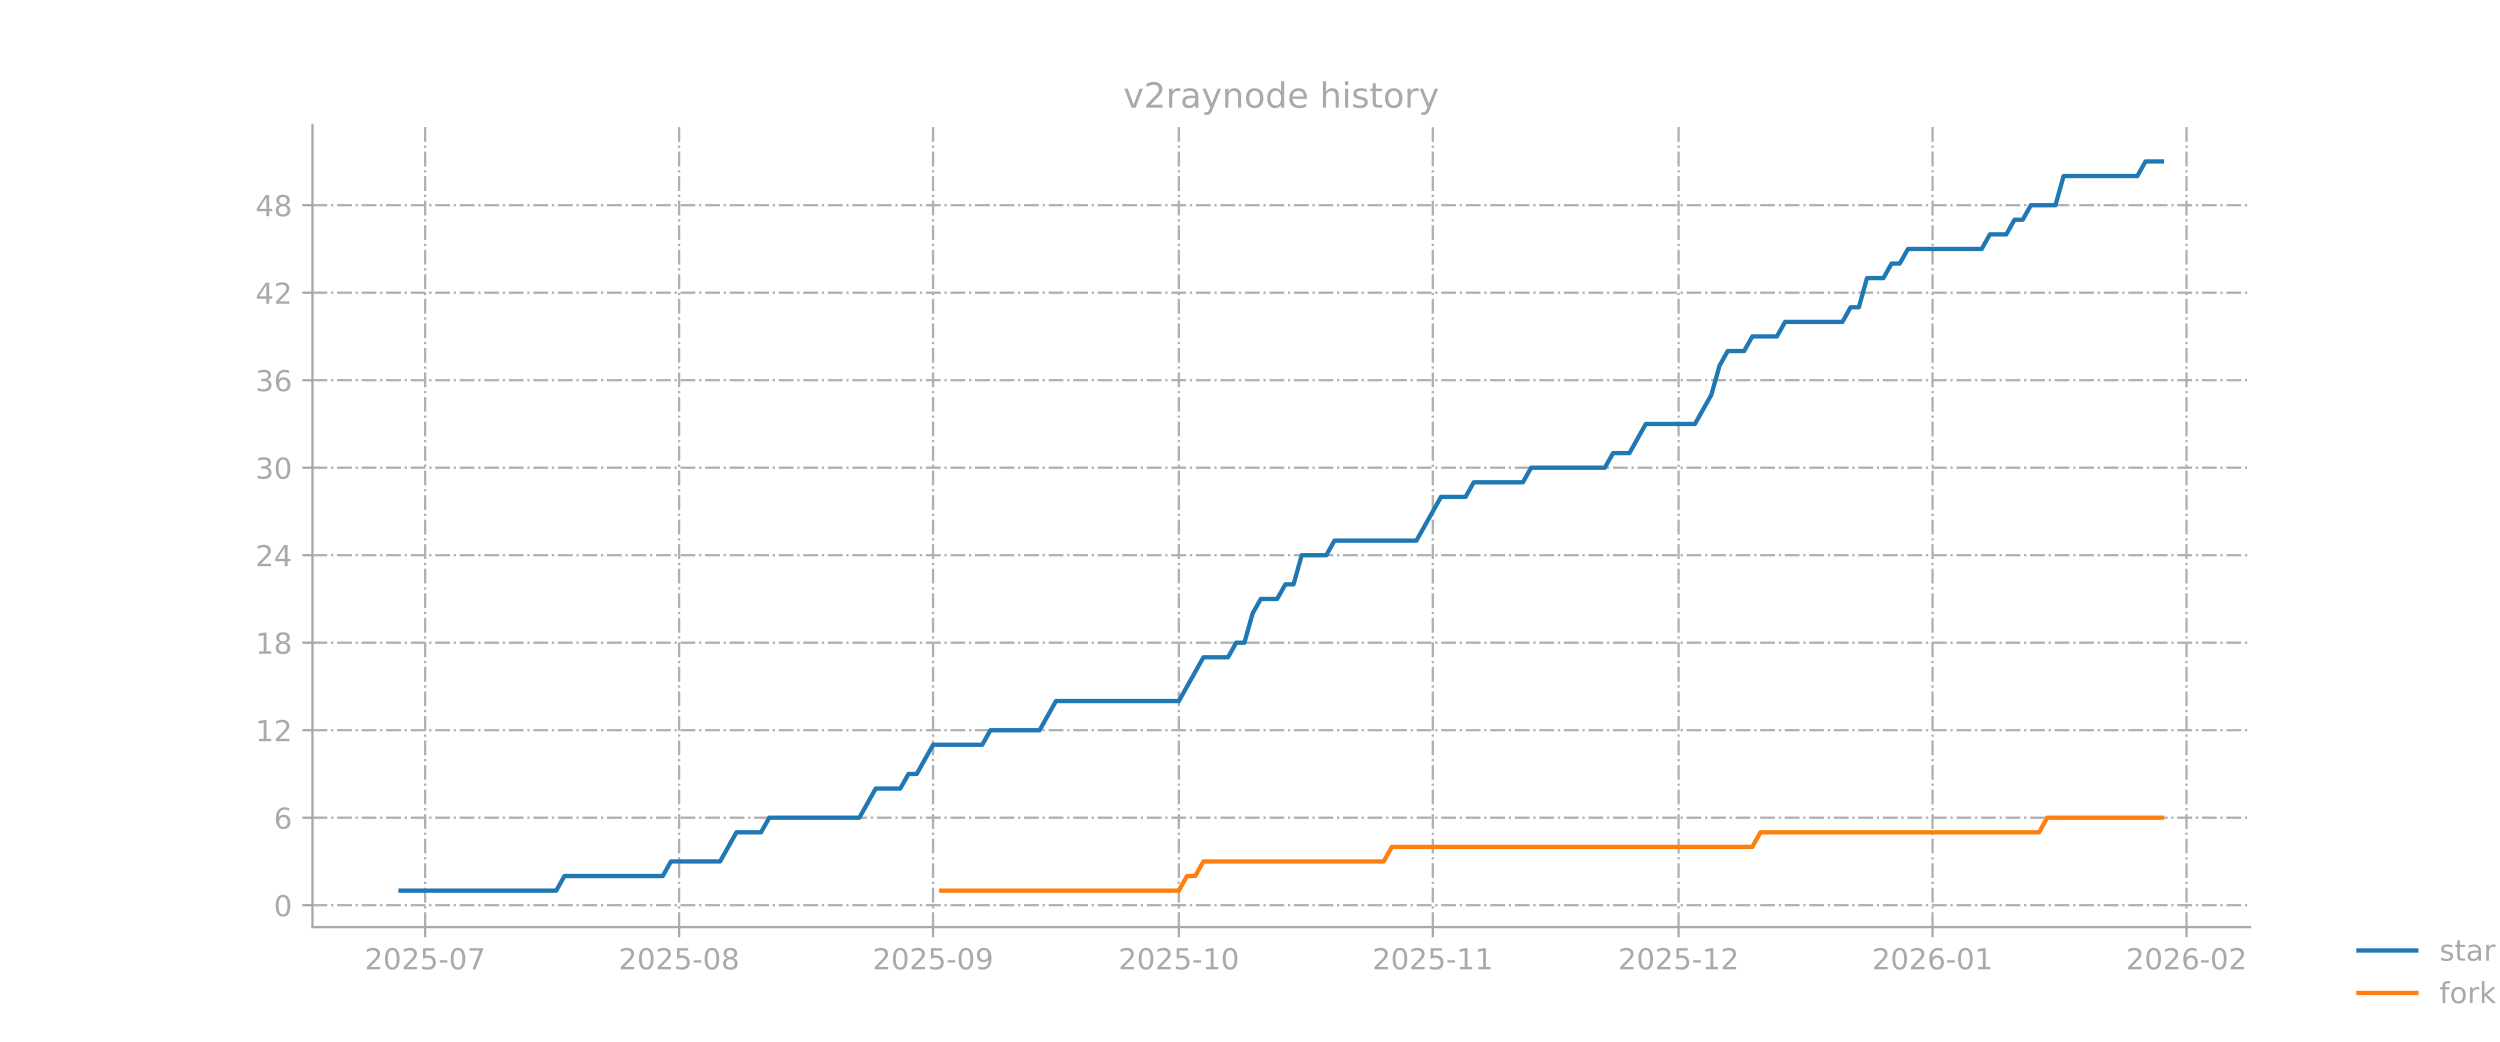
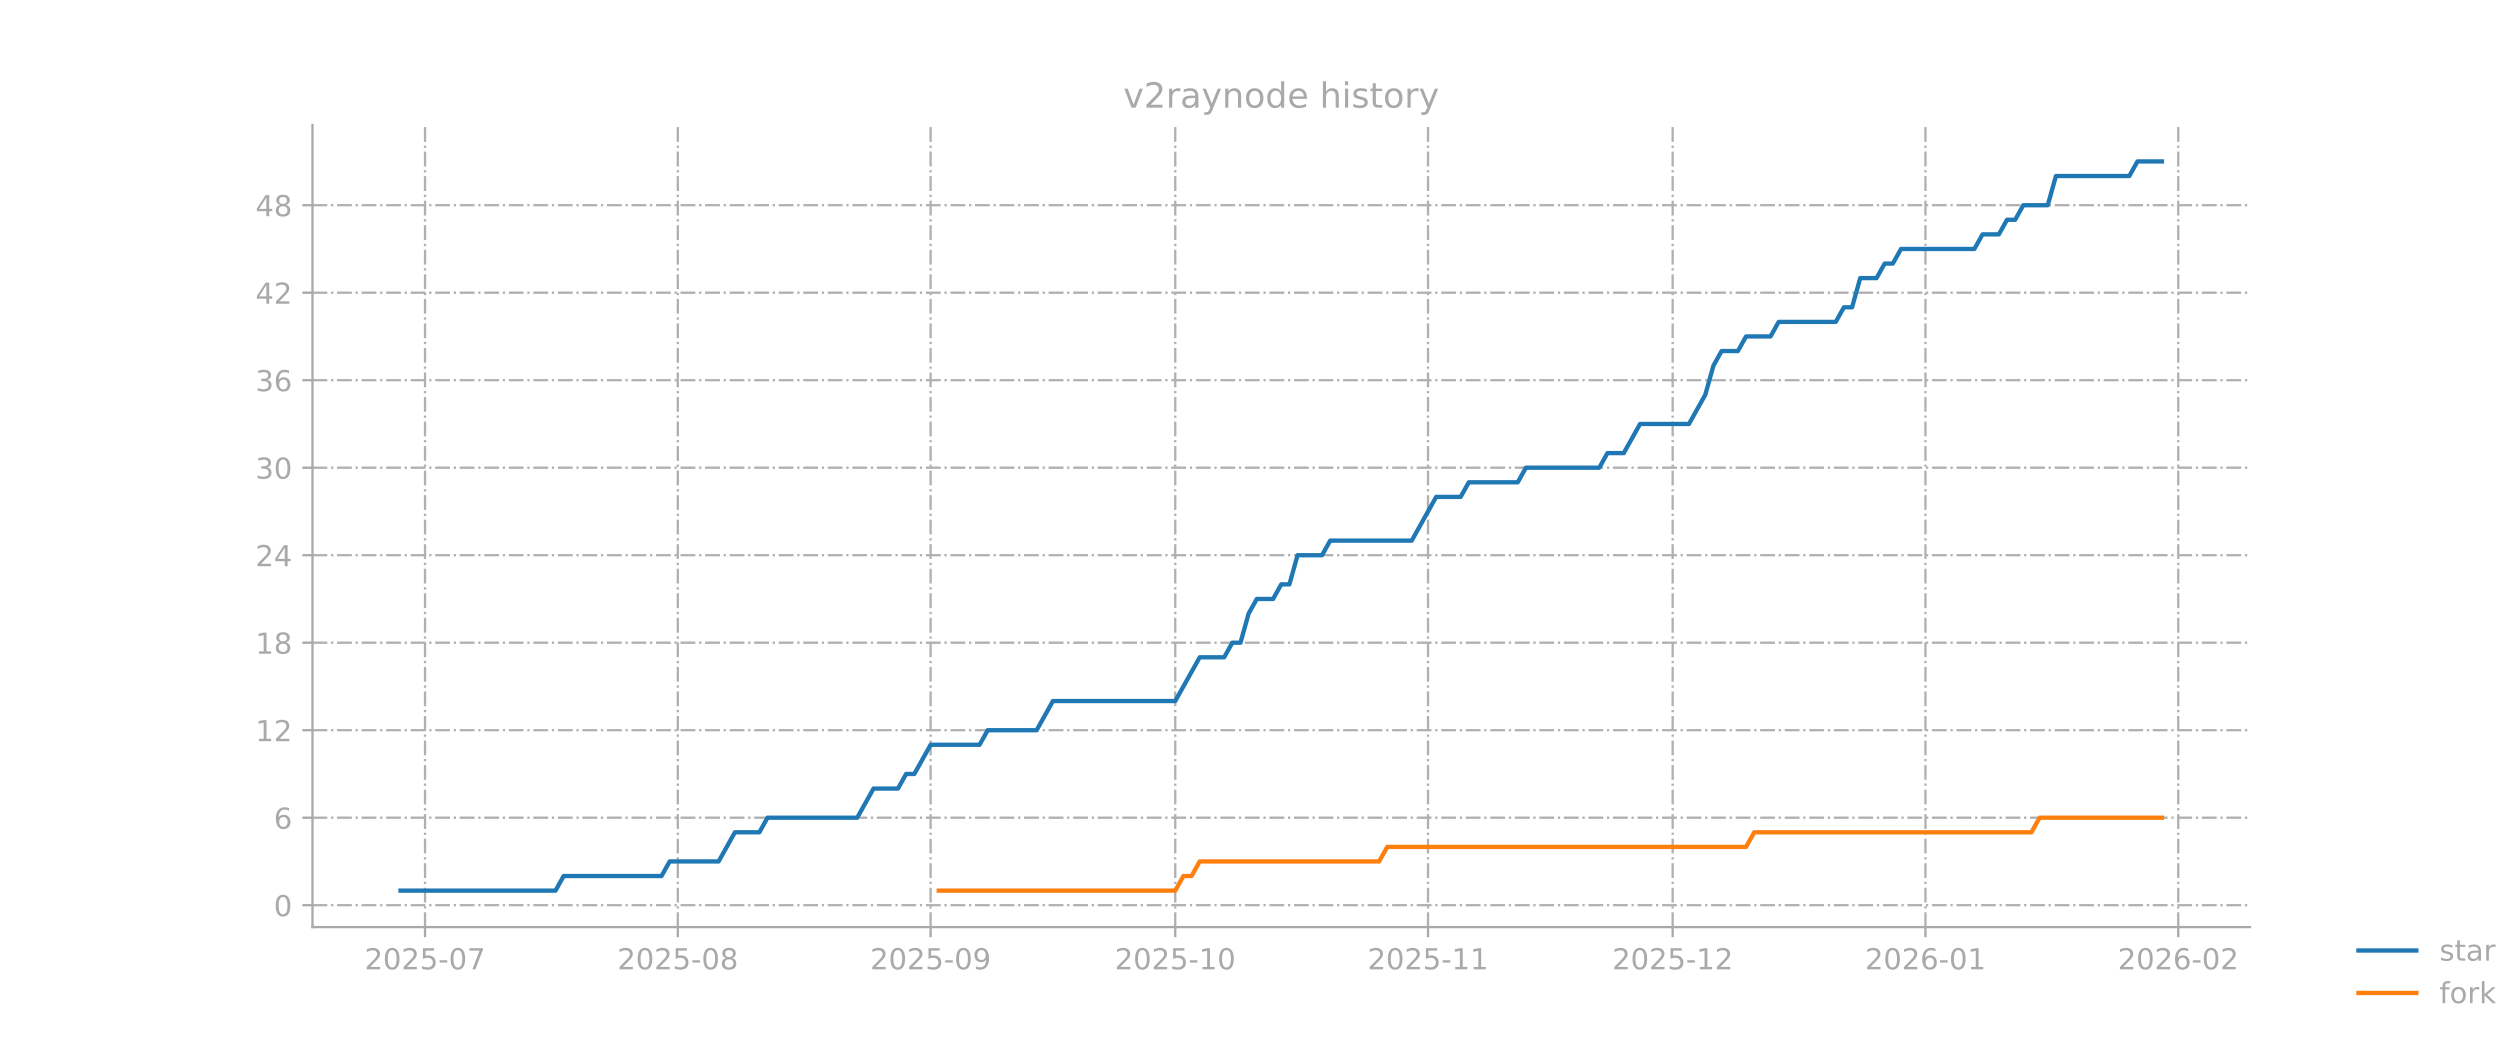
<svg xmlns="http://www.w3.org/2000/svg" xmlns:xlink="http://www.w3.org/1999/xlink" width="864pt" height="360pt" viewBox="0 0 864 360" version="1.1">
  <defs>
    <style type="text/css">*{stroke-linejoin: round; stroke-linecap: butt}</style>
  </defs>
  <g id="figure_1">
    <g id="patch_1">
      <path d="M 0 360  L 864 360  L 864 0  L 0 0  L 0 360  z " style="fill: none; opacity: 0" />
    </g>
    <g id="axes_1">
      <g id="patch_2">
        <path d="M 108 320.4  L 777.6 320.4  L 777.6 43.2  L 108 43.2  L 108 320.4  z " style="fill: none; opacity: 0" />
      </g>
      <g id="matplotlib.axis_1">
        <g id="xtick_1">
          <g id="line2d_1">
-             <path d="M 146.93 320.4  L 146.93 43.2  " clip-path="url(#p0fc9b30617)" style="fill: none; stroke-dasharray: 5.12,1.28,0.8,1.28; stroke-dashoffset: 0; stroke: #b0b0b0; stroke-width: 0.8" />
+             <path d="M 146.891 320.4  L 146.891 43.2  " clip-path="url(#pc5d7c96b3d)" style="fill: none; stroke-dasharray: 5.12,1.28,0.8,1.28; stroke-dashoffset: 0; stroke: #b0b0b0; stroke-width: 0.8" />
          </g>
          <g id="line2d_2">
            <defs>
-               <path id="m9263e0c909" d="M 0 0  L 0 3.5  " style="stroke: #a9a9a9; stroke-width: 0.8" />
+               <path id="m9806571675" d="M 0 0  L 0 3.5  " style="stroke: #a9a9a9; stroke-width: 0.8" />
            </defs>
            <g>
-               <use xlink:href="#m9263e0c909" x="146.93" y="320.4" style="fill: #a9a9a9; stroke: #a9a9a9; stroke-width: 0.8" />
+               <use xlink:href="#m9806571675" x="146.891" y="320.4" style="fill: #a9a9a9; stroke: #a9a9a9; stroke-width: 0.8" />
            </g>
          </g>
          <g id="text_1">
-             <g style="fill: #a9a9a9" transform="translate(126.0388 334.9984) scale(0.1 -0.1)">
+             <g style="fill: #a9a9a9" transform="translate(125.9995 334.9984) scale(0.1 -0.1)">
              <defs>
                <path id="DejaVuSans-32" d="M 1228 531  L 3431 531  L 3431 0  L 469 0  L 469 531  Q 828 903 1448 1529  Q 2069 2156 2228 2338  Q 2531 2678 2651 2914  Q 2772 3150 2772 3378  Q 2772 3750 2511 3984  Q 2250 4219 1831 4219  Q 1534 4219 1204 4116  Q 875 4013 500 3803  L 500 4441  Q 881 4594 1212 4672  Q 1544 4750 1819 4750  Q 2544 4750 2975 4387  Q 3406 4025 3406 3419  Q 3406 3131 3298 2873  Q 3191 2616 2906 2266  Q 2828 2175 2409 1742  Q 1991 1309 1228 531  z " transform="scale(0.015625)" />
                <path id="DejaVuSans-30" d="M 2034 4250  Q 1547 4250 1301 3770  Q 1056 3291 1056 2328  Q 1056 1369 1301 889  Q 1547 409 2034 409  Q 2525 409 2770 889  Q 3016 1369 3016 2328  Q 3016 3291 2770 3770  Q 2525 4250 2034 4250  z M 2034 4750  Q 2819 4750 3233 4129  Q 3647 3509 3647 2328  Q 3647 1150 3233 529  Q 2819 -91 2034 -91  Q 1250 -91 836 529  Q 422 1150 422 2328  Q 422 3509 836 4129  Q 1250 4750 2034 4750  z " transform="scale(0.015625)" />
                <path id="DejaVuSans-35" d="M 691 4666  L 3169 4666  L 3169 4134  L 1269 4134  L 1269 2991  Q 1406 3038 1543 3061  Q 1681 3084 1819 3084  Q 2600 3084 3056 2656  Q 3513 2228 3513 1497  Q 3513 744 3044 326  Q 2575 -91 1722 -91  Q 1428 -91 1123 -41  Q 819 9 494 109  L 494 744  Q 775 591 1075 516  Q 1375 441 1709 441  Q 2250 441 2565 725  Q 2881 1009 2881 1497  Q 2881 1984 2565 2268  Q 2250 2553 1709 2553  Q 1456 2553 1204 2497  Q 953 2441 691 2322  L 691 4666  z " transform="scale(0.015625)" />
                <path id="DejaVuSans-2d" d="M 313 2009  L 1997 2009  L 1997 1497  L 313 1497  L 313 2009  z " transform="scale(0.015625)" />
                <path id="DejaVuSans-37" d="M 525 4666  L 3525 4666  L 3525 4397  L 1831 0  L 1172 0  L 2766 4134  L 525 4134  L 525 4666  z " transform="scale(0.015625)" />
              </defs>
              <use xlink:href="#DejaVuSans-32" />
              <use xlink:href="#DejaVuSans-30" transform="translate(63.62305 0)" />
              <use xlink:href="#DejaVuSans-32" transform="translate(127.2461 0)" />
              <use xlink:href="#DejaVuSans-35" transform="translate(190.8691 0)" />
              <use xlink:href="#DejaVuSans-2d" transform="translate(254.4922 0)" />
              <use xlink:href="#DejaVuSans-30" transform="translate(290.5762 0)" />
              <use xlink:href="#DejaVuSans-37" transform="translate(354.1992 0)" />
            </g>
          </g>
        </g>
        <g id="xtick_2">
          <g id="line2d_3">
-             <path d="M 234.7 320.4  L 234.7 43.2  " clip-path="url(#p0fc9b30617)" style="fill: none; stroke-dasharray: 5.12,1.28,0.8,1.28; stroke-dashoffset: 0; stroke: #b0b0b0; stroke-width: 0.8" />
+             <path d="M 234.255 320.4  L 234.255 43.2  " clip-path="url(#pc5d7c96b3d)" style="fill: none; stroke-dasharray: 5.12,1.28,0.8,1.28; stroke-dashoffset: 0; stroke: #b0b0b0; stroke-width: 0.8" />
          </g>
          <g id="line2d_4">
            <g>
-               <use xlink:href="#m9263e0c909" x="234.7" y="320.4" style="fill: #a9a9a9; stroke: #a9a9a9; stroke-width: 0.8" />
+               <use xlink:href="#m9806571675" x="234.255" y="320.4" style="fill: #a9a9a9; stroke: #a9a9a9; stroke-width: 0.8" />
            </g>
          </g>
          <g id="text_2">
-             <g style="fill: #a9a9a9" transform="translate(213.8088 334.9984) scale(0.1 -0.1)">
+             <g style="fill: #a9a9a9" transform="translate(213.3631 334.9984) scale(0.1 -0.1)">
              <defs>
                <path id="DejaVuSans-38" d="M 2034 2216  Q 1584 2216 1326 1975  Q 1069 1734 1069 1313  Q 1069 891 1326 650  Q 1584 409 2034 409  Q 2484 409 2743 651  Q 3003 894 3003 1313  Q 3003 1734 2745 1975  Q 2488 2216 2034 2216  z M 1403 2484  Q 997 2584 770 2862  Q 544 3141 544 3541  Q 544 4100 942 4425  Q 1341 4750 2034 4750  Q 2731 4750 3128 4425  Q 3525 4100 3525 3541  Q 3525 3141 3298 2862  Q 3072 2584 2669 2484  Q 3125 2378 3379 2068  Q 3634 1759 3634 1313  Q 3634 634 3220 271  Q 2806 -91 2034 -91  Q 1263 -91 848 271  Q 434 634 434 1313  Q 434 1759 690 2068  Q 947 2378 1403 2484  z M 1172 3481  Q 1172 3119 1398 2916  Q 1625 2713 2034 2713  Q 2441 2713 2670 2916  Q 2900 3119 2900 3481  Q 2900 3844 2670 4047  Q 2441 4250 2034 4250  Q 1625 4250 1398 4047  Q 1172 3844 1172 3481  z " transform="scale(0.015625)" />
              </defs>
              <use xlink:href="#DejaVuSans-32" />
              <use xlink:href="#DejaVuSans-30" transform="translate(63.62305 0)" />
              <use xlink:href="#DejaVuSans-32" transform="translate(127.2461 0)" />
              <use xlink:href="#DejaVuSans-35" transform="translate(190.8691 0)" />
              <use xlink:href="#DejaVuSans-2d" transform="translate(254.4922 0)" />
              <use xlink:href="#DejaVuSans-30" transform="translate(290.5762 0)" />
              <use xlink:href="#DejaVuSans-38" transform="translate(354.1992 0)" />
            </g>
          </g>
        </g>
        <g id="xtick_3">
          <g id="line2d_5">
-             <path d="M 322.47 320.4  L 322.47 43.2  " clip-path="url(#p0fc9b30617)" style="fill: none; stroke-dasharray: 5.12,1.28,0.8,1.28; stroke-dashoffset: 0; stroke: #b0b0b0; stroke-width: 0.8" />
+             <path d="M 321.618 320.4  L 321.618 43.2  " clip-path="url(#pc5d7c96b3d)" style="fill: none; stroke-dasharray: 5.12,1.28,0.8,1.28; stroke-dashoffset: 0; stroke: #b0b0b0; stroke-width: 0.8" />
          </g>
          <g id="line2d_6">
            <g>
-               <use xlink:href="#m9263e0c909" x="322.47" y="320.4" style="fill: #a9a9a9; stroke: #a9a9a9; stroke-width: 0.8" />
+               <use xlink:href="#m9806571675" x="321.618" y="320.4" style="fill: #a9a9a9; stroke: #a9a9a9; stroke-width: 0.8" />
            </g>
          </g>
          <g id="text_3">
-             <g style="fill: #a9a9a9" transform="translate(301.5788 334.9984) scale(0.1 -0.1)">
+             <g style="fill: #a9a9a9" transform="translate(300.7268 334.9984) scale(0.1 -0.1)">
              <defs>
                <path id="DejaVuSans-39" d="M 703 97  L 703 672  Q 941 559 1184 500  Q 1428 441 1663 441  Q 2288 441 2617 861  Q 2947 1281 2994 2138  Q 2813 1869 2534 1725  Q 2256 1581 1919 1581  Q 1219 1581 811 2004  Q 403 2428 403 3163  Q 403 3881 828 4315  Q 1253 4750 1959 4750  Q 2769 4750 3195 4129  Q 3622 3509 3622 2328  Q 3622 1225 3098 567  Q 2575 -91 1691 -91  Q 1453 -91 1209 -44  Q 966 3 703 97  z M 1959 2075  Q 2384 2075 2632 2365  Q 2881 2656 2881 3163  Q 2881 3666 2632 3958  Q 2384 4250 1959 4250  Q 1534 4250 1286 3958  Q 1038 3666 1038 3163  Q 1038 2656 1286 2365  Q 1534 2075 1959 2075  z " transform="scale(0.015625)" />
              </defs>
              <use xlink:href="#DejaVuSans-32" />
              <use xlink:href="#DejaVuSans-30" transform="translate(63.62305 0)" />
              <use xlink:href="#DejaVuSans-32" transform="translate(127.2461 0)" />
              <use xlink:href="#DejaVuSans-35" transform="translate(190.8691 0)" />
              <use xlink:href="#DejaVuSans-2d" transform="translate(254.4922 0)" />
              <use xlink:href="#DejaVuSans-30" transform="translate(290.5762 0)" />
              <use xlink:href="#DejaVuSans-39" transform="translate(354.1992 0)" />
            </g>
          </g>
        </g>
        <g id="xtick_4">
          <g id="line2d_7">
-             <path d="M 407.409 320.4  L 407.409 43.2  " clip-path="url(#p0fc9b30617)" style="fill: none; stroke-dasharray: 5.12,1.28,0.8,1.28; stroke-dashoffset: 0; stroke: #b0b0b0; stroke-width: 0.8" />
+             <path d="M 406.164 320.4  L 406.164 43.2  " clip-path="url(#pc5d7c96b3d)" style="fill: none; stroke-dasharray: 5.12,1.28,0.8,1.28; stroke-dashoffset: 0; stroke: #b0b0b0; stroke-width: 0.8" />
          </g>
          <g id="line2d_8">
            <g>
-               <use xlink:href="#m9263e0c909" x="407.409" y="320.4" style="fill: #a9a9a9; stroke: #a9a9a9; stroke-width: 0.8" />
+               <use xlink:href="#m9806571675" x="406.164" y="320.4" style="fill: #a9a9a9; stroke: #a9a9a9; stroke-width: 0.8" />
            </g>
          </g>
          <g id="text_4">
-             <g style="fill: #a9a9a9" transform="translate(386.5175 334.9984) scale(0.1 -0.1)">
+             <g style="fill: #a9a9a9" transform="translate(385.2722 334.9984) scale(0.1 -0.1)">
              <defs>
                <path id="DejaVuSans-31" d="M 794 531  L 1825 531  L 1825 4091  L 703 3866  L 703 4441  L 1819 4666  L 2450 4666  L 2450 531  L 3481 531  L 3481 0  L 794 0  L 794 531  z " transform="scale(0.015625)" />
              </defs>
              <use xlink:href="#DejaVuSans-32" />
              <use xlink:href="#DejaVuSans-30" transform="translate(63.62305 0)" />
              <use xlink:href="#DejaVuSans-32" transform="translate(127.2461 0)" />
              <use xlink:href="#DejaVuSans-35" transform="translate(190.8691 0)" />
              <use xlink:href="#DejaVuSans-2d" transform="translate(254.4922 0)" />
              <use xlink:href="#DejaVuSans-31" transform="translate(290.5762 0)" />
              <use xlink:href="#DejaVuSans-30" transform="translate(354.1992 0)" />
            </g>
          </g>
        </g>
        <g id="xtick_5">
          <g id="line2d_9">
-             <path d="M 495.179 320.4  L 495.179 43.2  " clip-path="url(#p0fc9b30617)" style="fill: none; stroke-dasharray: 5.12,1.28,0.8,1.28; stroke-dashoffset: 0; stroke: #b0b0b0; stroke-width: 0.8" />
+             <path d="M 493.527 320.4  L 493.527 43.2  " clip-path="url(#pc5d7c96b3d)" style="fill: none; stroke-dasharray: 5.12,1.28,0.8,1.28; stroke-dashoffset: 0; stroke: #b0b0b0; stroke-width: 0.8" />
          </g>
          <g id="line2d_10">
            <g>
-               <use xlink:href="#m9263e0c909" x="495.179" y="320.4" style="fill: #a9a9a9; stroke: #a9a9a9; stroke-width: 0.8" />
+               <use xlink:href="#m9806571675" x="493.527" y="320.4" style="fill: #a9a9a9; stroke: #a9a9a9; stroke-width: 0.8" />
            </g>
          </g>
          <g id="text_5">
-             <g style="fill: #a9a9a9" transform="translate(474.2875 334.9984) scale(0.1 -0.1)">
+             <g style="fill: #a9a9a9" transform="translate(472.6359 334.9984) scale(0.1 -0.1)">
              <use xlink:href="#DejaVuSans-32" />
              <use xlink:href="#DejaVuSans-30" transform="translate(63.62305 0)" />
              <use xlink:href="#DejaVuSans-32" transform="translate(127.2461 0)" />
              <use xlink:href="#DejaVuSans-35" transform="translate(190.8691 0)" />
              <use xlink:href="#DejaVuSans-2d" transform="translate(254.4922 0)" />
              <use xlink:href="#DejaVuSans-31" transform="translate(290.5762 0)" />
              <use xlink:href="#DejaVuSans-31" transform="translate(354.1992 0)" />
            </g>
          </g>
        </g>
        <g id="xtick_6">
          <g id="line2d_11">
-             <path d="M 580.118 320.4  L 580.118 43.2  " clip-path="url(#p0fc9b30617)" style="fill: none; stroke-dasharray: 5.12,1.28,0.8,1.28; stroke-dashoffset: 0; stroke: #b0b0b0; stroke-width: 0.8" />
+             <path d="M 578.073 320.4  L 578.073 43.2  " clip-path="url(#pc5d7c96b3d)" style="fill: none; stroke-dasharray: 5.12,1.28,0.8,1.28; stroke-dashoffset: 0; stroke: #b0b0b0; stroke-width: 0.8" />
          </g>
          <g id="line2d_12">
            <g>
-               <use xlink:href="#m9263e0c909" x="580.118" y="320.4" style="fill: #a9a9a9; stroke: #a9a9a9; stroke-width: 0.8" />
+               <use xlink:href="#m9806571675" x="578.073" y="320.4" style="fill: #a9a9a9; stroke: #a9a9a9; stroke-width: 0.8" />
            </g>
          </g>
          <g id="text_6">
-             <g style="fill: #a9a9a9" transform="translate(559.2261 334.9984) scale(0.1 -0.1)">
+             <g style="fill: #a9a9a9" transform="translate(557.1813 334.9984) scale(0.1 -0.1)">
              <use xlink:href="#DejaVuSans-32" />
              <use xlink:href="#DejaVuSans-30" transform="translate(63.62305 0)" />
              <use xlink:href="#DejaVuSans-32" transform="translate(127.2461 0)" />
              <use xlink:href="#DejaVuSans-35" transform="translate(190.8691 0)" />
              <use xlink:href="#DejaVuSans-2d" transform="translate(254.4922 0)" />
              <use xlink:href="#DejaVuSans-31" transform="translate(290.5762 0)" />
              <use xlink:href="#DejaVuSans-32" transform="translate(354.1992 0)" />
            </g>
          </g>
        </g>
        <g id="xtick_7">
          <g id="line2d_13">
-             <path d="M 667.888 320.4  L 667.888 43.2  " clip-path="url(#p0fc9b30617)" style="fill: none; stroke-dasharray: 5.12,1.28,0.8,1.28; stroke-dashoffset: 0; stroke: #b0b0b0; stroke-width: 0.8" />
+             <path d="M 665.436 320.4  L 665.436 43.2  " clip-path="url(#pc5d7c96b3d)" style="fill: none; stroke-dasharray: 5.12,1.28,0.8,1.28; stroke-dashoffset: 0; stroke: #b0b0b0; stroke-width: 0.8" />
          </g>
          <g id="line2d_14">
            <g>
-               <use xlink:href="#m9263e0c909" x="667.888" y="320.4" style="fill: #a9a9a9; stroke: #a9a9a9; stroke-width: 0.8" />
+               <use xlink:href="#m9806571675" x="665.436" y="320.4" style="fill: #a9a9a9; stroke: #a9a9a9; stroke-width: 0.8" />
            </g>
          </g>
          <g id="text_7">
-             <g style="fill: #a9a9a9" transform="translate(646.9961 334.9984) scale(0.1 -0.1)">
+             <g style="fill: #a9a9a9" transform="translate(644.545 334.9984) scale(0.1 -0.1)">
              <defs>
                <path id="DejaVuSans-36" d="M 2113 2584  Q 1688 2584 1439 2293  Q 1191 2003 1191 1497  Q 1191 994 1439 701  Q 1688 409 2113 409  Q 2538 409 2786 701  Q 3034 994 3034 1497  Q 3034 2003 2786 2293  Q 2538 2584 2113 2584  z M 3366 4563  L 3366 3988  Q 3128 4100 2886 4159  Q 2644 4219 2406 4219  Q 1781 4219 1451 3797  Q 1122 3375 1075 2522  Q 1259 2794 1537 2939  Q 1816 3084 2150 3084  Q 2853 3084 3261 2657  Q 3669 2231 3669 1497  Q 3669 778 3244 343  Q 2819 -91 2113 -91  Q 1303 -91 875 529  Q 447 1150 447 2328  Q 447 3434 972 4092  Q 1497 4750 2381 4750  Q 2619 4750 2861 4703  Q 3103 4656 3366 4563  z " transform="scale(0.015625)" />
              </defs>
              <use xlink:href="#DejaVuSans-32" />
              <use xlink:href="#DejaVuSans-30" transform="translate(63.62305 0)" />
              <use xlink:href="#DejaVuSans-32" transform="translate(127.2461 0)" />
              <use xlink:href="#DejaVuSans-36" transform="translate(190.8691 0)" />
              <use xlink:href="#DejaVuSans-2d" transform="translate(254.4922 0)" />
              <use xlink:href="#DejaVuSans-30" transform="translate(290.5762 0)" />
              <use xlink:href="#DejaVuSans-31" transform="translate(354.1992 0)" />
            </g>
          </g>
        </g>
        <g id="xtick_8">
          <g id="line2d_15">
-             <path d="M 755.658 320.4  L 755.658 43.2  " clip-path="url(#p0fc9b30617)" style="fill: none; stroke-dasharray: 5.12,1.28,0.8,1.28; stroke-dashoffset: 0; stroke: #b0b0b0; stroke-width: 0.8" />
+             <path d="M 752.8 320.4  L 752.8 43.2  " clip-path="url(#pc5d7c96b3d)" style="fill: none; stroke-dasharray: 5.12,1.28,0.8,1.28; stroke-dashoffset: 0; stroke: #b0b0b0; stroke-width: 0.8" />
          </g>
          <g id="line2d_16">
            <g>
-               <use xlink:href="#m9263e0c909" x="755.658" y="320.4" style="fill: #a9a9a9; stroke: #a9a9a9; stroke-width: 0.8" />
+               <use xlink:href="#m9806571675" x="752.8" y="320.4" style="fill: #a9a9a9; stroke: #a9a9a9; stroke-width: 0.8" />
            </g>
          </g>
          <g id="text_8">
-             <g style="fill: #a9a9a9" transform="translate(734.7661 334.9984) scale(0.1 -0.1)">
+             <g style="fill: #a9a9a9" transform="translate(731.9086 334.9984) scale(0.1 -0.1)">
              <use xlink:href="#DejaVuSans-32" />
              <use xlink:href="#DejaVuSans-30" transform="translate(63.62305 0)" />
              <use xlink:href="#DejaVuSans-32" transform="translate(127.2461 0)" />
              <use xlink:href="#DejaVuSans-36" transform="translate(190.8691 0)" />
              <use xlink:href="#DejaVuSans-2d" transform="translate(254.4922 0)" />
              <use xlink:href="#DejaVuSans-30" transform="translate(290.5762 0)" />
              <use xlink:href="#DejaVuSans-32" transform="translate(354.1992 0)" />
            </g>
          </g>
        </g>
      </g>
      <g id="matplotlib.axis_2">
        <g id="ytick_1">
          <g id="line2d_17">
-             <path d="M 108 312.84  L 777.6 312.84  " clip-path="url(#p0fc9b30617)" style="fill: none; stroke-dasharray: 5.12,1.28,0.8,1.28; stroke-dashoffset: 0; stroke: #b0b0b0; stroke-width: 0.8" />
+             <path d="M 108 312.84  L 777.6 312.84  " clip-path="url(#pc5d7c96b3d)" style="fill: none; stroke-dasharray: 5.12,1.28,0.8,1.28; stroke-dashoffset: 0; stroke: #b0b0b0; stroke-width: 0.8" />
          </g>
          <g id="line2d_18">
            <defs>
-               <path id="m4b7fcd04a6" d="M 0 0  L -3.5 0  " style="stroke: #a9a9a9; stroke-width: 0.8" />
+               <path id="mb5bc9889e3" d="M 0 0  L -3.5 0  " style="stroke: #a9a9a9; stroke-width: 0.8" />
            </defs>
            <g>
-               <use xlink:href="#m4b7fcd04a6" x="108" y="312.84" style="fill: #a9a9a9; stroke: #a9a9a9; stroke-width: 0.8" />
+               <use xlink:href="#mb5bc9889e3" x="108" y="312.84" style="fill: #a9a9a9; stroke: #a9a9a9; stroke-width: 0.8" />
            </g>
          </g>
          <g id="text_9">
            <g style="fill: #a9a9a9" transform="translate(94.6375 316.6392) scale(0.1 -0.1)">
              <use xlink:href="#DejaVuSans-30" />
            </g>
          </g>
        </g>
        <g id="ytick_2">
          <g id="line2d_19">
-             <path d="M 108 282.6  L 777.6 282.6  " clip-path="url(#p0fc9b30617)" style="fill: none; stroke-dasharray: 5.12,1.28,0.8,1.28; stroke-dashoffset: 0; stroke: #b0b0b0; stroke-width: 0.8" />
+             <path d="M 108 282.6  L 777.6 282.6  " clip-path="url(#pc5d7c96b3d)" style="fill: none; stroke-dasharray: 5.12,1.28,0.8,1.28; stroke-dashoffset: 0; stroke: #b0b0b0; stroke-width: 0.8" />
          </g>
          <g id="line2d_20">
            <g>
-               <use xlink:href="#m4b7fcd04a6" x="108" y="282.6" style="fill: #a9a9a9; stroke: #a9a9a9; stroke-width: 0.8" />
+               <use xlink:href="#mb5bc9889e3" x="108" y="282.6" style="fill: #a9a9a9; stroke: #a9a9a9; stroke-width: 0.8" />
            </g>
          </g>
          <g id="text_10">
            <g style="fill: #a9a9a9" transform="translate(94.6375 286.3992) scale(0.1 -0.1)">
              <use xlink:href="#DejaVuSans-36" />
            </g>
          </g>
        </g>
        <g id="ytick_3">
          <g id="line2d_21">
-             <path d="M 108 252.36  L 777.6 252.36  " clip-path="url(#p0fc9b30617)" style="fill: none; stroke-dasharray: 5.12,1.28,0.8,1.28; stroke-dashoffset: 0; stroke: #b0b0b0; stroke-width: 0.8" />
+             <path d="M 108 252.36  L 777.6 252.36  " clip-path="url(#pc5d7c96b3d)" style="fill: none; stroke-dasharray: 5.12,1.28,0.8,1.28; stroke-dashoffset: 0; stroke: #b0b0b0; stroke-width: 0.8" />
          </g>
          <g id="line2d_22">
            <g>
-               <use xlink:href="#m4b7fcd04a6" x="108" y="252.36" style="fill: #a9a9a9; stroke: #a9a9a9; stroke-width: 0.8" />
+               <use xlink:href="#mb5bc9889e3" x="108" y="252.36" style="fill: #a9a9a9; stroke: #a9a9a9; stroke-width: 0.8" />
            </g>
          </g>
          <g id="text_11">
            <g style="fill: #a9a9a9" transform="translate(88.275 256.1592) scale(0.1 -0.1)">
              <use xlink:href="#DejaVuSans-31" />
              <use xlink:href="#DejaVuSans-32" transform="translate(63.62305 0)" />
            </g>
          </g>
        </g>
        <g id="ytick_4">
          <g id="line2d_23">
-             <path d="M 108 222.12  L 777.6 222.12  " clip-path="url(#p0fc9b30617)" style="fill: none; stroke-dasharray: 5.12,1.28,0.8,1.28; stroke-dashoffset: 0; stroke: #b0b0b0; stroke-width: 0.8" />
+             <path d="M 108 222.12  L 777.6 222.12  " clip-path="url(#pc5d7c96b3d)" style="fill: none; stroke-dasharray: 5.12,1.28,0.8,1.28; stroke-dashoffset: 0; stroke: #b0b0b0; stroke-width: 0.8" />
          </g>
          <g id="line2d_24">
            <g>
-               <use xlink:href="#m4b7fcd04a6" x="108" y="222.12" style="fill: #a9a9a9; stroke: #a9a9a9; stroke-width: 0.8" />
+               <use xlink:href="#mb5bc9889e3" x="108" y="222.12" style="fill: #a9a9a9; stroke: #a9a9a9; stroke-width: 0.8" />
            </g>
          </g>
          <g id="text_12">
            <g style="fill: #a9a9a9" transform="translate(88.275 225.9192) scale(0.1 -0.1)">
              <use xlink:href="#DejaVuSans-31" />
              <use xlink:href="#DejaVuSans-38" transform="translate(63.62305 0)" />
            </g>
          </g>
        </g>
        <g id="ytick_5">
          <g id="line2d_25">
-             <path d="M 108 191.88  L 777.6 191.88  " clip-path="url(#p0fc9b30617)" style="fill: none; stroke-dasharray: 5.12,1.28,0.8,1.28; stroke-dashoffset: 0; stroke: #b0b0b0; stroke-width: 0.8" />
+             <path d="M 108 191.88  L 777.6 191.88  " clip-path="url(#pc5d7c96b3d)" style="fill: none; stroke-dasharray: 5.12,1.28,0.8,1.28; stroke-dashoffset: 0; stroke: #b0b0b0; stroke-width: 0.8" />
          </g>
          <g id="line2d_26">
            <g>
-               <use xlink:href="#m4b7fcd04a6" x="108" y="191.88" style="fill: #a9a9a9; stroke: #a9a9a9; stroke-width: 0.8" />
+               <use xlink:href="#mb5bc9889e3" x="108" y="191.88" style="fill: #a9a9a9; stroke: #a9a9a9; stroke-width: 0.8" />
            </g>
          </g>
          <g id="text_13">
            <g style="fill: #a9a9a9" transform="translate(88.275 195.6792) scale(0.1 -0.1)">
              <defs>
                <path id="DejaVuSans-34" d="M 2419 4116  L 825 1625  L 2419 1625  L 2419 4116  z M 2253 4666  L 3047 4666  L 3047 1625  L 3713 1625  L 3713 1100  L 3047 1100  L 3047 0  L 2419 0  L 2419 1100  L 313 1100  L 313 1709  L 2253 4666  z " transform="scale(0.015625)" />
              </defs>
              <use xlink:href="#DejaVuSans-32" />
              <use xlink:href="#DejaVuSans-34" transform="translate(63.62305 0)" />
            </g>
          </g>
        </g>
        <g id="ytick_6">
          <g id="line2d_27">
-             <path d="M 108 161.64  L 777.6 161.64  " clip-path="url(#p0fc9b30617)" style="fill: none; stroke-dasharray: 5.12,1.28,0.8,1.28; stroke-dashoffset: 0; stroke: #b0b0b0; stroke-width: 0.8" />
+             <path d="M 108 161.64  L 777.6 161.64  " clip-path="url(#pc5d7c96b3d)" style="fill: none; stroke-dasharray: 5.12,1.28,0.8,1.28; stroke-dashoffset: 0; stroke: #b0b0b0; stroke-width: 0.8" />
          </g>
          <g id="line2d_28">
            <g>
-               <use xlink:href="#m4b7fcd04a6" x="108" y="161.64" style="fill: #a9a9a9; stroke: #a9a9a9; stroke-width: 0.8" />
+               <use xlink:href="#mb5bc9889e3" x="108" y="161.64" style="fill: #a9a9a9; stroke: #a9a9a9; stroke-width: 0.8" />
            </g>
          </g>
          <g id="text_14">
            <g style="fill: #a9a9a9" transform="translate(88.275 165.4392) scale(0.1 -0.1)">
              <defs>
                <path id="DejaVuSans-33" d="M 2597 2516  Q 3050 2419 3304 2112  Q 3559 1806 3559 1356  Q 3559 666 3084 287  Q 2609 -91 1734 -91  Q 1441 -91 1130 -33  Q 819 25 488 141  L 488 750  Q 750 597 1062 519  Q 1375 441 1716 441  Q 2309 441 2620 675  Q 2931 909 2931 1356  Q 2931 1769 2642 2001  Q 2353 2234 1838 2234  L 1294 2234  L 1294 2753  L 1863 2753  Q 2328 2753 2575 2939  Q 2822 3125 2822 3475  Q 2822 3834 2567 4026  Q 2313 4219 1838 4219  Q 1578 4219 1281 4162  Q 984 4106 628 3988  L 628 4550  Q 988 4650 1302 4700  Q 1616 4750 1894 4750  Q 2613 4750 3031 4423  Q 3450 4097 3450 3541  Q 3450 3153 3228 2886  Q 3006 2619 2597 2516  z " transform="scale(0.015625)" />
              </defs>
              <use xlink:href="#DejaVuSans-33" />
              <use xlink:href="#DejaVuSans-30" transform="translate(63.62305 0)" />
            </g>
          </g>
        </g>
        <g id="ytick_7">
          <g id="line2d_29">
-             <path d="M 108 131.4  L 777.6 131.4  " clip-path="url(#p0fc9b30617)" style="fill: none; stroke-dasharray: 5.12,1.28,0.8,1.28; stroke-dashoffset: 0; stroke: #b0b0b0; stroke-width: 0.8" />
+             <path d="M 108 131.4  L 777.6 131.4  " clip-path="url(#pc5d7c96b3d)" style="fill: none; stroke-dasharray: 5.12,1.28,0.8,1.28; stroke-dashoffset: 0; stroke: #b0b0b0; stroke-width: 0.8" />
          </g>
          <g id="line2d_30">
            <g>
-               <use xlink:href="#m4b7fcd04a6" x="108" y="131.4" style="fill: #a9a9a9; stroke: #a9a9a9; stroke-width: 0.8" />
+               <use xlink:href="#mb5bc9889e3" x="108" y="131.4" style="fill: #a9a9a9; stroke: #a9a9a9; stroke-width: 0.8" />
            </g>
          </g>
          <g id="text_15">
            <g style="fill: #a9a9a9" transform="translate(88.275 135.1992) scale(0.1 -0.1)">
              <use xlink:href="#DejaVuSans-33" />
              <use xlink:href="#DejaVuSans-36" transform="translate(63.62305 0)" />
            </g>
          </g>
        </g>
        <g id="ytick_8">
          <g id="line2d_31">
-             <path d="M 108 101.16  L 777.6 101.16  " clip-path="url(#p0fc9b30617)" style="fill: none; stroke-dasharray: 5.12,1.28,0.8,1.28; stroke-dashoffset: 0; stroke: #b0b0b0; stroke-width: 0.8" />
+             <path d="M 108 101.16  L 777.6 101.16  " clip-path="url(#pc5d7c96b3d)" style="fill: none; stroke-dasharray: 5.12,1.28,0.8,1.28; stroke-dashoffset: 0; stroke: #b0b0b0; stroke-width: 0.8" />
          </g>
          <g id="line2d_32">
            <g>
-               <use xlink:href="#m4b7fcd04a6" x="108" y="101.16" style="fill: #a9a9a9; stroke: #a9a9a9; stroke-width: 0.8" />
+               <use xlink:href="#mb5bc9889e3" x="108" y="101.16" style="fill: #a9a9a9; stroke: #a9a9a9; stroke-width: 0.8" />
            </g>
          </g>
          <g id="text_16">
            <g style="fill: #a9a9a9" transform="translate(88.275 104.9592) scale(0.1 -0.1)">
              <use xlink:href="#DejaVuSans-34" />
              <use xlink:href="#DejaVuSans-32" transform="translate(63.62305 0)" />
            </g>
          </g>
        </g>
        <g id="ytick_9">
          <g id="line2d_33">
-             <path d="M 108 70.92  L 777.6 70.92  " clip-path="url(#p0fc9b30617)" style="fill: none; stroke-dasharray: 5.12,1.28,0.8,1.28; stroke-dashoffset: 0; stroke: #b0b0b0; stroke-width: 0.8" />
+             <path d="M 108 70.92  L 777.6 70.92  " clip-path="url(#pc5d7c96b3d)" style="fill: none; stroke-dasharray: 5.12,1.28,0.8,1.28; stroke-dashoffset: 0; stroke: #b0b0b0; stroke-width: 0.8" />
          </g>
          <g id="line2d_34">
            <g>
-               <use xlink:href="#m4b7fcd04a6" x="108" y="70.92" style="fill: #a9a9a9; stroke: #a9a9a9; stroke-width: 0.8" />
+               <use xlink:href="#mb5bc9889e3" x="108" y="70.92" style="fill: #a9a9a9; stroke: #a9a9a9; stroke-width: 0.8" />
            </g>
          </g>
          <g id="text_17">
            <g style="fill: #a9a9a9" transform="translate(88.275 74.71922) scale(0.1 -0.1)">
              <use xlink:href="#DejaVuSans-34" />
              <use xlink:href="#DejaVuSans-38" transform="translate(63.62305 0)" />
            </g>
          </g>
        </g>
      </g>
      <g id="line2d_35">
-         <path d="M 138.436 307.8  L 192.231 307.8  L 195.062 302.76  L 229.038 302.76  L 231.869 297.72  L 248.857 297.72  L 254.519 287.64  L 263.013 287.64  L 265.844 282.6  L 296.989 282.6  L 302.651 272.52  L 311.145 272.52  L 313.976 267.48  L 316.808 267.48  L 322.47 257.4  L 339.458 257.4  L 342.289 252.36  L 359.277 252.36  L 364.94 242.28  L 407.409 242.28  L 415.903 227.16  L 424.397 227.16  L 427.228 222.12  L 430.059 222.12  L 432.89 212.04  L 435.722 207  L 441.384 207  L 444.216 201.96  L 447.047 201.96  L 449.878 191.88  L 458.372 191.88  L 461.203 186.84  L 489.516 186.84  L 498.01 171.72  L 506.504 171.72  L 509.335 166.68  L 526.323 166.68  L 529.154 161.64  L 554.636 161.64  L 557.467 156.6  L 563.13 156.6  L 568.792 146.52  L 585.78 146.52  L 591.443 136.44  L 594.274 126.36  L 597.105 121.32  L 602.768 121.32  L 605.599 116.28  L 614.093 116.28  L 616.924 111.24  L 636.743 111.24  L 639.575 106.2  L 642.406 106.2  L 645.237 96.12  L 650.9 96.12  L 653.731 91.08  L 656.562 91.08  L 659.394 86.04  L 684.875 86.04  L 687.707 81  L 693.369 81  L 696.2 75.96  L 699.032 75.96  L 701.863 70.92  L 710.357 70.92  L 713.188 60.84  L 738.67 60.84  L 741.501 55.8  L 747.164 55.8  L 747.164 55.8  " clip-path="url(#p0fc9b30617)" style="fill: none; stroke: #1f77b4; stroke-width: 1.5; stroke-linecap: square" />
+         <path d="M 138.436 307.8  L 191.982 307.8  L 194.8 302.76  L 228.618 302.76  L 231.436 297.72  L 248.345 297.72  L 253.982 287.64  L 262.436 287.64  L 265.255 282.6  L 296.255 282.6  L 301.891 272.52  L 310.345 272.52  L 313.164 267.48  L 315.982 267.48  L 321.618 257.4  L 338.527 257.4  L 341.345 252.36  L 358.255 252.36  L 363.891 242.28  L 406.164 242.28  L 414.618 227.16  L 423.073 227.16  L 425.891 222.12  L 428.709 222.12  L 431.527 212.04  L 434.345 207  L 439.982 207  L 442.8 201.96  L 445.618 201.96  L 448.436 191.88  L 456.891 191.88  L 459.709 186.84  L 487.891 186.84  L 496.345 171.72  L 504.8 171.72  L 507.618 166.68  L 524.527 166.68  L 527.345 161.64  L 552.709 161.64  L 555.527 156.6  L 561.164 156.6  L 566.8 146.52  L 583.709 146.52  L 589.345 136.44  L 592.164 126.36  L 594.982 121.32  L 600.618 121.32  L 603.436 116.28  L 611.891 116.28  L 614.709 111.24  L 634.436 111.24  L 637.255 106.2  L 640.073 106.2  L 642.891 96.12  L 648.527 96.12  L 651.345 91.08  L 654.164 91.08  L 656.982 86.04  L 682.345 86.04  L 685.164 81  L 690.8 81  L 693.618 75.96  L 696.436 75.96  L 699.255 70.92  L 707.709 70.92  L 710.527 60.84  L 735.891 60.84  L 738.709 55.8  L 747.164 55.8  L 747.164 55.8  " clip-path="url(#pc5d7c96b3d)" style="fill: none; stroke: #1f77b4; stroke-width: 1.5; stroke-linecap: square" />
      </g>
      <g id="line2d_36">
-         <path d="M 325.301 307.8  L 407.409 307.8  L 410.24 302.76  L 413.071 302.76  L 415.903 297.72  L 478.191 297.72  L 481.022 292.68  L 605.599 292.68  L 608.43 287.64  L 704.694 287.64  L 707.526 282.6  L 747.164 282.6  L 747.164 282.6  " clip-path="url(#p0fc9b30617)" style="fill: none; stroke: #ff7f0e; stroke-width: 1.5; stroke-linecap: square" />
+         <path d="M 324.436 307.8  L 406.164 307.8  L 408.982 302.76  L 411.8 302.76  L 414.618 297.72  L 476.618 297.72  L 479.436 292.68  L 603.436 292.68  L 606.255 287.64  L 702.073 287.64  L 704.891 282.6  L 747.164 282.6  L 747.164 282.6  " clip-path="url(#pc5d7c96b3d)" style="fill: none; stroke: #ff7f0e; stroke-width: 1.5; stroke-linecap: square" />
      </g>
      <g id="patch_3">
        <path d="M 108 320.4  L 108 43.2  " style="fill: none; stroke: #a9a9a9; stroke-width: 0.8; stroke-linejoin: miter; stroke-linecap: square" />
      </g>
      <g id="patch_4">
        <path d="M 777.6 320.4  L 777.6 43.2  " style="fill: none" />
      </g>
      <g id="patch_5">
        <path d="M 108 320.4  L 777.6 320.4  " style="fill: none; stroke: #a9a9a9; stroke-width: 0.8; stroke-linejoin: miter; stroke-linecap: square" />
      </g>
      <g id="patch_6">
        <path d="M 108 43.2  L 777.6 43.2  " style="fill: none" />
      </g>
      <g id="text_18">
        <g style="fill: #a9a9a9" transform="translate(388.2188 37.2) scale(0.12 -0.12)">
          <defs>
            <path id="DejaVuSans-76" d="M 191 3500  L 800 3500  L 1894 563  L 2988 3500  L 3597 3500  L 2284 0  L 1503 0  L 191 3500  z " transform="scale(0.015625)" />
            <path id="DejaVuSans-72" d="M 2631 2963  Q 2534 3019 2420 3045  Q 2306 3072 2169 3072  Q 1681 3072 1420 2755  Q 1159 2438 1159 1844  L 1159 0  L 581 0  L 581 3500  L 1159 3500  L 1159 2956  Q 1341 3275 1631 3429  Q 1922 3584 2338 3584  Q 2397 3584 2469 3576  Q 2541 3569 2628 3553  L 2631 2963  z " transform="scale(0.015625)" />
            <path id="DejaVuSans-61" d="M 2194 1759  Q 1497 1759 1228 1600  Q 959 1441 959 1056  Q 959 750 1161 570  Q 1363 391 1709 391  Q 2188 391 2477 730  Q 2766 1069 2766 1631  L 2766 1759  L 2194 1759  z M 3341 1997  L 3341 0  L 2766 0  L 2766 531  Q 2569 213 2275 61  Q 1981 -91 1556 -91  Q 1019 -91 701 211  Q 384 513 384 1019  Q 384 1609 779 1909  Q 1175 2209 1959 2209  L 2766 2209  L 2766 2266  Q 2766 2663 2505 2880  Q 2244 3097 1772 3097  Q 1472 3097 1187 3025  Q 903 2953 641 2809  L 641 3341  Q 956 3463 1253 3523  Q 1550 3584 1831 3584  Q 2591 3584 2966 3190  Q 3341 2797 3341 1997  z " transform="scale(0.015625)" />
            <path id="DejaVuSans-79" d="M 2059 -325  Q 1816 -950 1584 -1140  Q 1353 -1331 966 -1331  L 506 -1331  L 506 -850  L 844 -850  Q 1081 -850 1212 -737  Q 1344 -625 1503 -206  L 1606 56  L 191 3500  L 800 3500  L 1894 763  L 2988 3500  L 3597 3500  L 2059 -325  z " transform="scale(0.015625)" />
            <path id="DejaVuSans-6e" d="M 3513 2113  L 3513 0  L 2938 0  L 2938 2094  Q 2938 2591 2744 2837  Q 2550 3084 2163 3084  Q 1697 3084 1428 2787  Q 1159 2491 1159 1978  L 1159 0  L 581 0  L 581 3500  L 1159 3500  L 1159 2956  Q 1366 3272 1645 3428  Q 1925 3584 2291 3584  Q 2894 3584 3203 3211  Q 3513 2838 3513 2113  z " transform="scale(0.015625)" />
            <path id="DejaVuSans-6f" d="M 1959 3097  Q 1497 3097 1228 2736  Q 959 2375 959 1747  Q 959 1119 1226 758  Q 1494 397 1959 397  Q 2419 397 2687 759  Q 2956 1122 2956 1747  Q 2956 2369 2687 2733  Q 2419 3097 1959 3097  z M 1959 3584  Q 2709 3584 3137 3096  Q 3566 2609 3566 1747  Q 3566 888 3137 398  Q 2709 -91 1959 -91  Q 1206 -91 779 398  Q 353 888 353 1747  Q 353 2609 779 3096  Q 1206 3584 1959 3584  z " transform="scale(0.015625)" />
            <path id="DejaVuSans-64" d="M 2906 2969  L 2906 4863  L 3481 4863  L 3481 0  L 2906 0  L 2906 525  Q 2725 213 2448 61  Q 2172 -91 1784 -91  Q 1150 -91 751 415  Q 353 922 353 1747  Q 353 2572 751 3078  Q 1150 3584 1784 3584  Q 2172 3584 2448 3432  Q 2725 3281 2906 2969  z M 947 1747  Q 947 1113 1208 752  Q 1469 391 1925 391  Q 2381 391 2643 752  Q 2906 1113 2906 1747  Q 2906 2381 2643 2742  Q 2381 3103 1925 3103  Q 1469 3103 1208 2742  Q 947 2381 947 1747  z " transform="scale(0.015625)" />
            <path id="DejaVuSans-65" d="M 3597 1894  L 3597 1613  L 953 1613  Q 991 1019 1311 708  Q 1631 397 2203 397  Q 2534 397 2845 478  Q 3156 559 3463 722  L 3463 178  Q 3153 47 2828 -22  Q 2503 -91 2169 -91  Q 1331 -91 842 396  Q 353 884 353 1716  Q 353 2575 817 3079  Q 1281 3584 2069 3584  Q 2775 3584 3186 3129  Q 3597 2675 3597 1894  z M 3022 2063  Q 3016 2534 2758 2815  Q 2500 3097 2075 3097  Q 1594 3097 1305 2825  Q 1016 2553 972 2059  L 3022 2063  z " transform="scale(0.015625)" />
            <path id="DejaVuSans-20" transform="scale(0.015625)" />
            <path id="DejaVuSans-68" d="M 3513 2113  L 3513 0  L 2938 0  L 2938 2094  Q 2938 2591 2744 2837  Q 2550 3084 2163 3084  Q 1697 3084 1428 2787  Q 1159 2491 1159 1978  L 1159 0  L 581 0  L 581 4863  L 1159 4863  L 1159 2956  Q 1366 3272 1645 3428  Q 1925 3584 2291 3584  Q 2894 3584 3203 3211  Q 3513 2838 3513 2113  z " transform="scale(0.015625)" />
            <path id="DejaVuSans-69" d="M 603 3500  L 1178 3500  L 1178 0  L 603 0  L 603 3500  z M 603 4863  L 1178 4863  L 1178 4134  L 603 4134  L 603 4863  z " transform="scale(0.015625)" />
            <path id="DejaVuSans-73" d="M 2834 3397  L 2834 2853  Q 2591 2978 2328 3040  Q 2066 3103 1784 3103  Q 1356 3103 1142 2972  Q 928 2841 928 2578  Q 928 2378 1081 2264  Q 1234 2150 1697 2047  L 1894 2003  Q 2506 1872 2764 1633  Q 3022 1394 3022 966  Q 3022 478 2636 193  Q 2250 -91 1575 -91  Q 1294 -91 989 -36  Q 684 19 347 128  L 347 722  Q 666 556 975 473  Q 1284 391 1588 391  Q 1994 391 2212 530  Q 2431 669 2431 922  Q 2431 1156 2273 1281  Q 2116 1406 1581 1522  L 1381 1569  Q 847 1681 609 1914  Q 372 2147 372 2553  Q 372 3047 722 3315  Q 1072 3584 1716 3584  Q 2034 3584 2315 3537  Q 2597 3491 2834 3397  z " transform="scale(0.015625)" />
            <path id="DejaVuSans-74" d="M 1172 4494  L 1172 3500  L 2356 3500  L 2356 3053  L 1172 3053  L 1172 1153  Q 1172 725 1289 603  Q 1406 481 1766 481  L 2356 481  L 2356 0  L 1766 0  Q 1100 0 847 248  Q 594 497 594 1153  L 594 3053  L 172 3053  L 172 3500  L 594 3500  L 594 4494  L 1172 4494  z " transform="scale(0.015625)" />
          </defs>
          <use xlink:href="#DejaVuSans-76" />
          <use xlink:href="#DejaVuSans-32" transform="translate(59.17969 0)" />
          <use xlink:href="#DejaVuSans-72" transform="translate(122.8027 0)" />
          <use xlink:href="#DejaVuSans-61" transform="translate(163.916 0)" />
          <use xlink:href="#DejaVuSans-79" transform="translate(225.1953 0)" />
          <use xlink:href="#DejaVuSans-6e" transform="translate(284.375 0)" />
          <use xlink:href="#DejaVuSans-6f" transform="translate(347.7539 0)" />
          <use xlink:href="#DejaVuSans-64" transform="translate(408.9355 0)" />
          <use xlink:href="#DejaVuSans-65" transform="translate(472.4121 0)" />
          <use xlink:href="#DejaVuSans-20" transform="translate(533.9355 0)" />
          <use xlink:href="#DejaVuSans-68" transform="translate(565.7227 0)" />
          <use xlink:href="#DejaVuSans-69" transform="translate(629.1016 0)" />
          <use xlink:href="#DejaVuSans-73" transform="translate(656.8848 0)" />
          <use xlink:href="#DejaVuSans-74" transform="translate(708.9844 0)" />
          <use xlink:href="#DejaVuSans-6f" transform="translate(748.1934 0)" />
          <use xlink:href="#DejaVuSans-72" transform="translate(809.375 0)" />
          <use xlink:href="#DejaVuSans-79" transform="translate(850.4883 0)" />
        </g>
      </g>
      <g id="legend_1">
        <g id="line2d_37">
          <path d="M 815.08 328.498  L 825.08 328.498  L 835.08 328.498  " style="fill: none; stroke: #1f77b4; stroke-width: 1.5; stroke-linecap: square" />
        </g>
        <g id="text_19">
          <g style="fill: #a9a9a9" transform="translate(843.08 331.9984) scale(0.1 -0.1)">
            <use xlink:href="#DejaVuSans-73" />
            <use xlink:href="#DejaVuSans-74" transform="translate(52.09961 0)" />
            <use xlink:href="#DejaVuSans-61" transform="translate(91.30859 0)" />
            <use xlink:href="#DejaVuSans-72" transform="translate(152.5879 0)" />
          </g>
        </g>
        <g id="line2d_38">
          <path d="M 815.08 343.177  L 825.08 343.177  L 835.08 343.177  " style="fill: none; stroke: #ff7f0e; stroke-width: 1.5; stroke-linecap: square" />
        </g>
        <g id="text_20">
          <g style="fill: #a9a9a9" transform="translate(843.08 346.6766) scale(0.1 -0.1)">
            <defs>
              <path id="DejaVuSans-66" d="M 2375 4863  L 2375 4384  L 1825 4384  Q 1516 4384 1395 4259  Q 1275 4134 1275 3809  L 1275 3500  L 2222 3500  L 2222 3053  L 1275 3053  L 1275 0  L 697 0  L 697 3053  L 147 3053  L 147 3500  L 697 3500  L 697 3744  Q 697 4328 969 4595  Q 1241 4863 1831 4863  L 2375 4863  z " transform="scale(0.015625)" />
              <path id="DejaVuSans-6b" d="M 581 4863  L 1159 4863  L 1159 1991  L 2875 3500  L 3609 3500  L 1753 1863  L 3688 0  L 2938 0  L 1159 1709  L 1159 0  L 581 0  L 581 4863  z " transform="scale(0.015625)" />
            </defs>
            <use xlink:href="#DejaVuSans-66" />
            <use xlink:href="#DejaVuSans-6f" transform="translate(35.20508 0)" />
            <use xlink:href="#DejaVuSans-72" transform="translate(96.38672 0)" />
            <use xlink:href="#DejaVuSans-6b" transform="translate(137.5 0)" />
          </g>
        </g>
      </g>
    </g>
  </g>
  <defs>
-     <clipPath id="p0fc9b30617">
+     <clipPath id="pc5d7c96b3d">
      <rect x="108" y="43.2" width="669.6" height="277.2" />
    </clipPath>
  </defs>
</svg>
